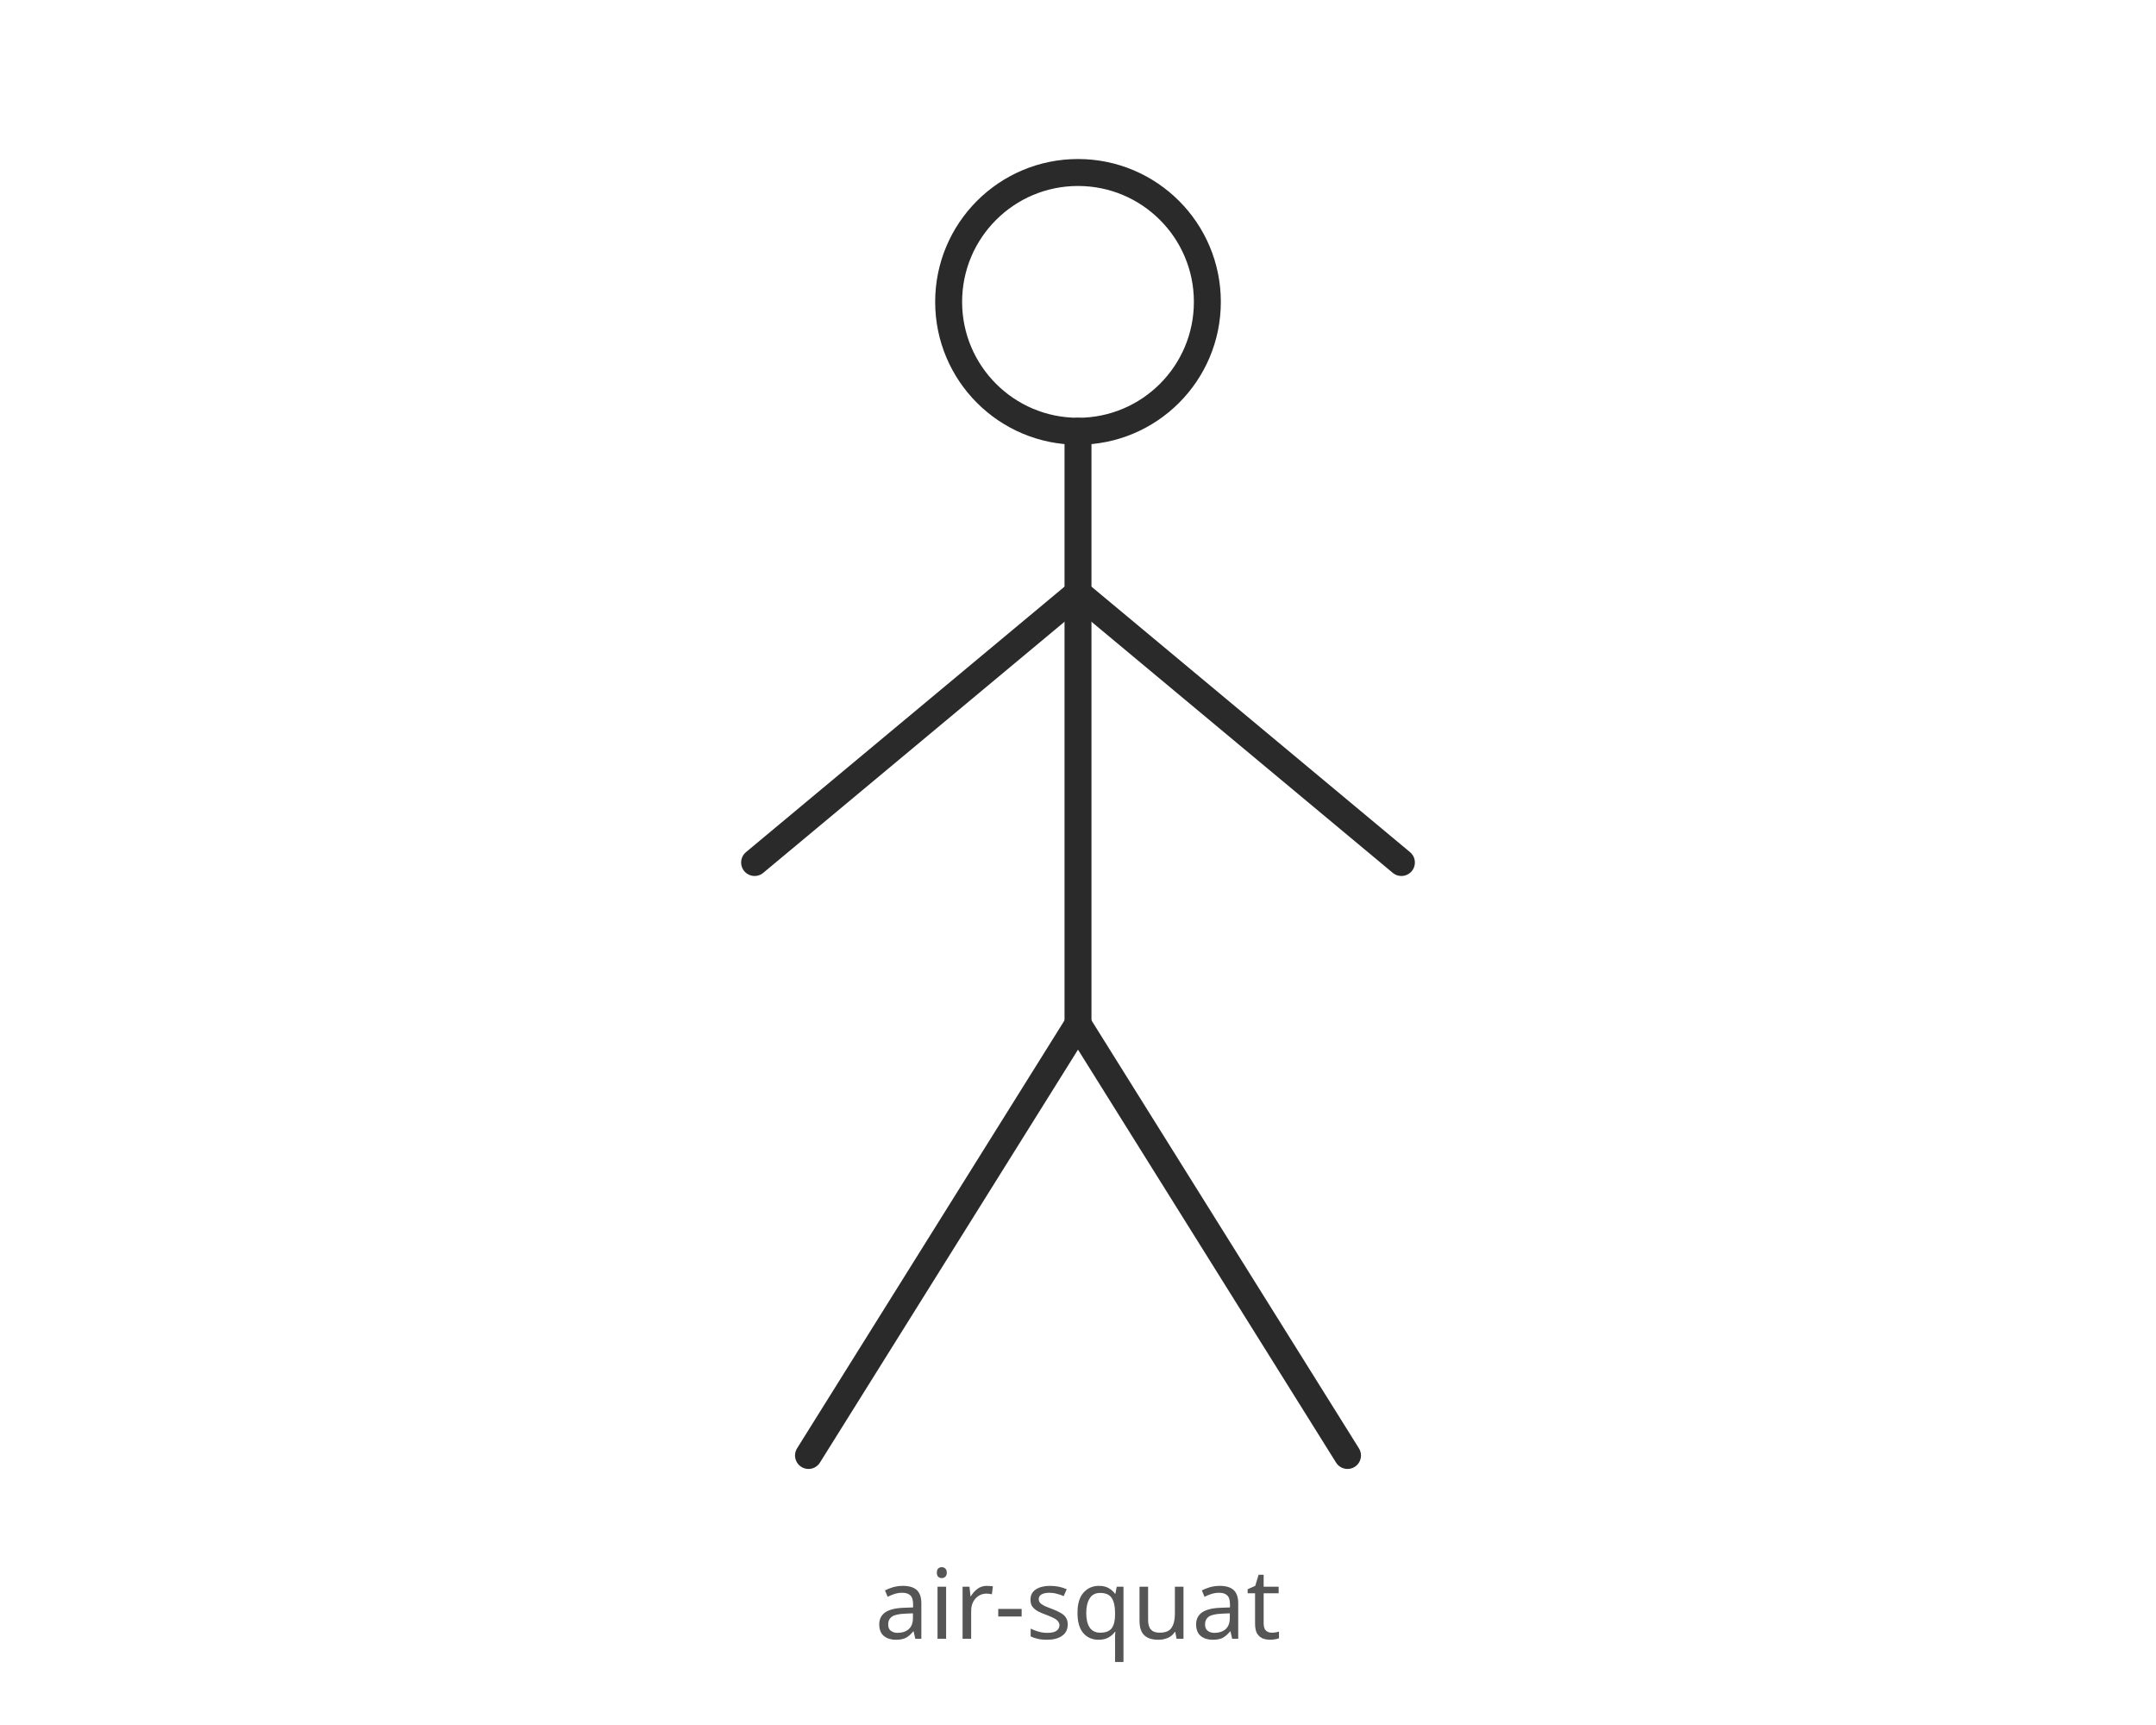
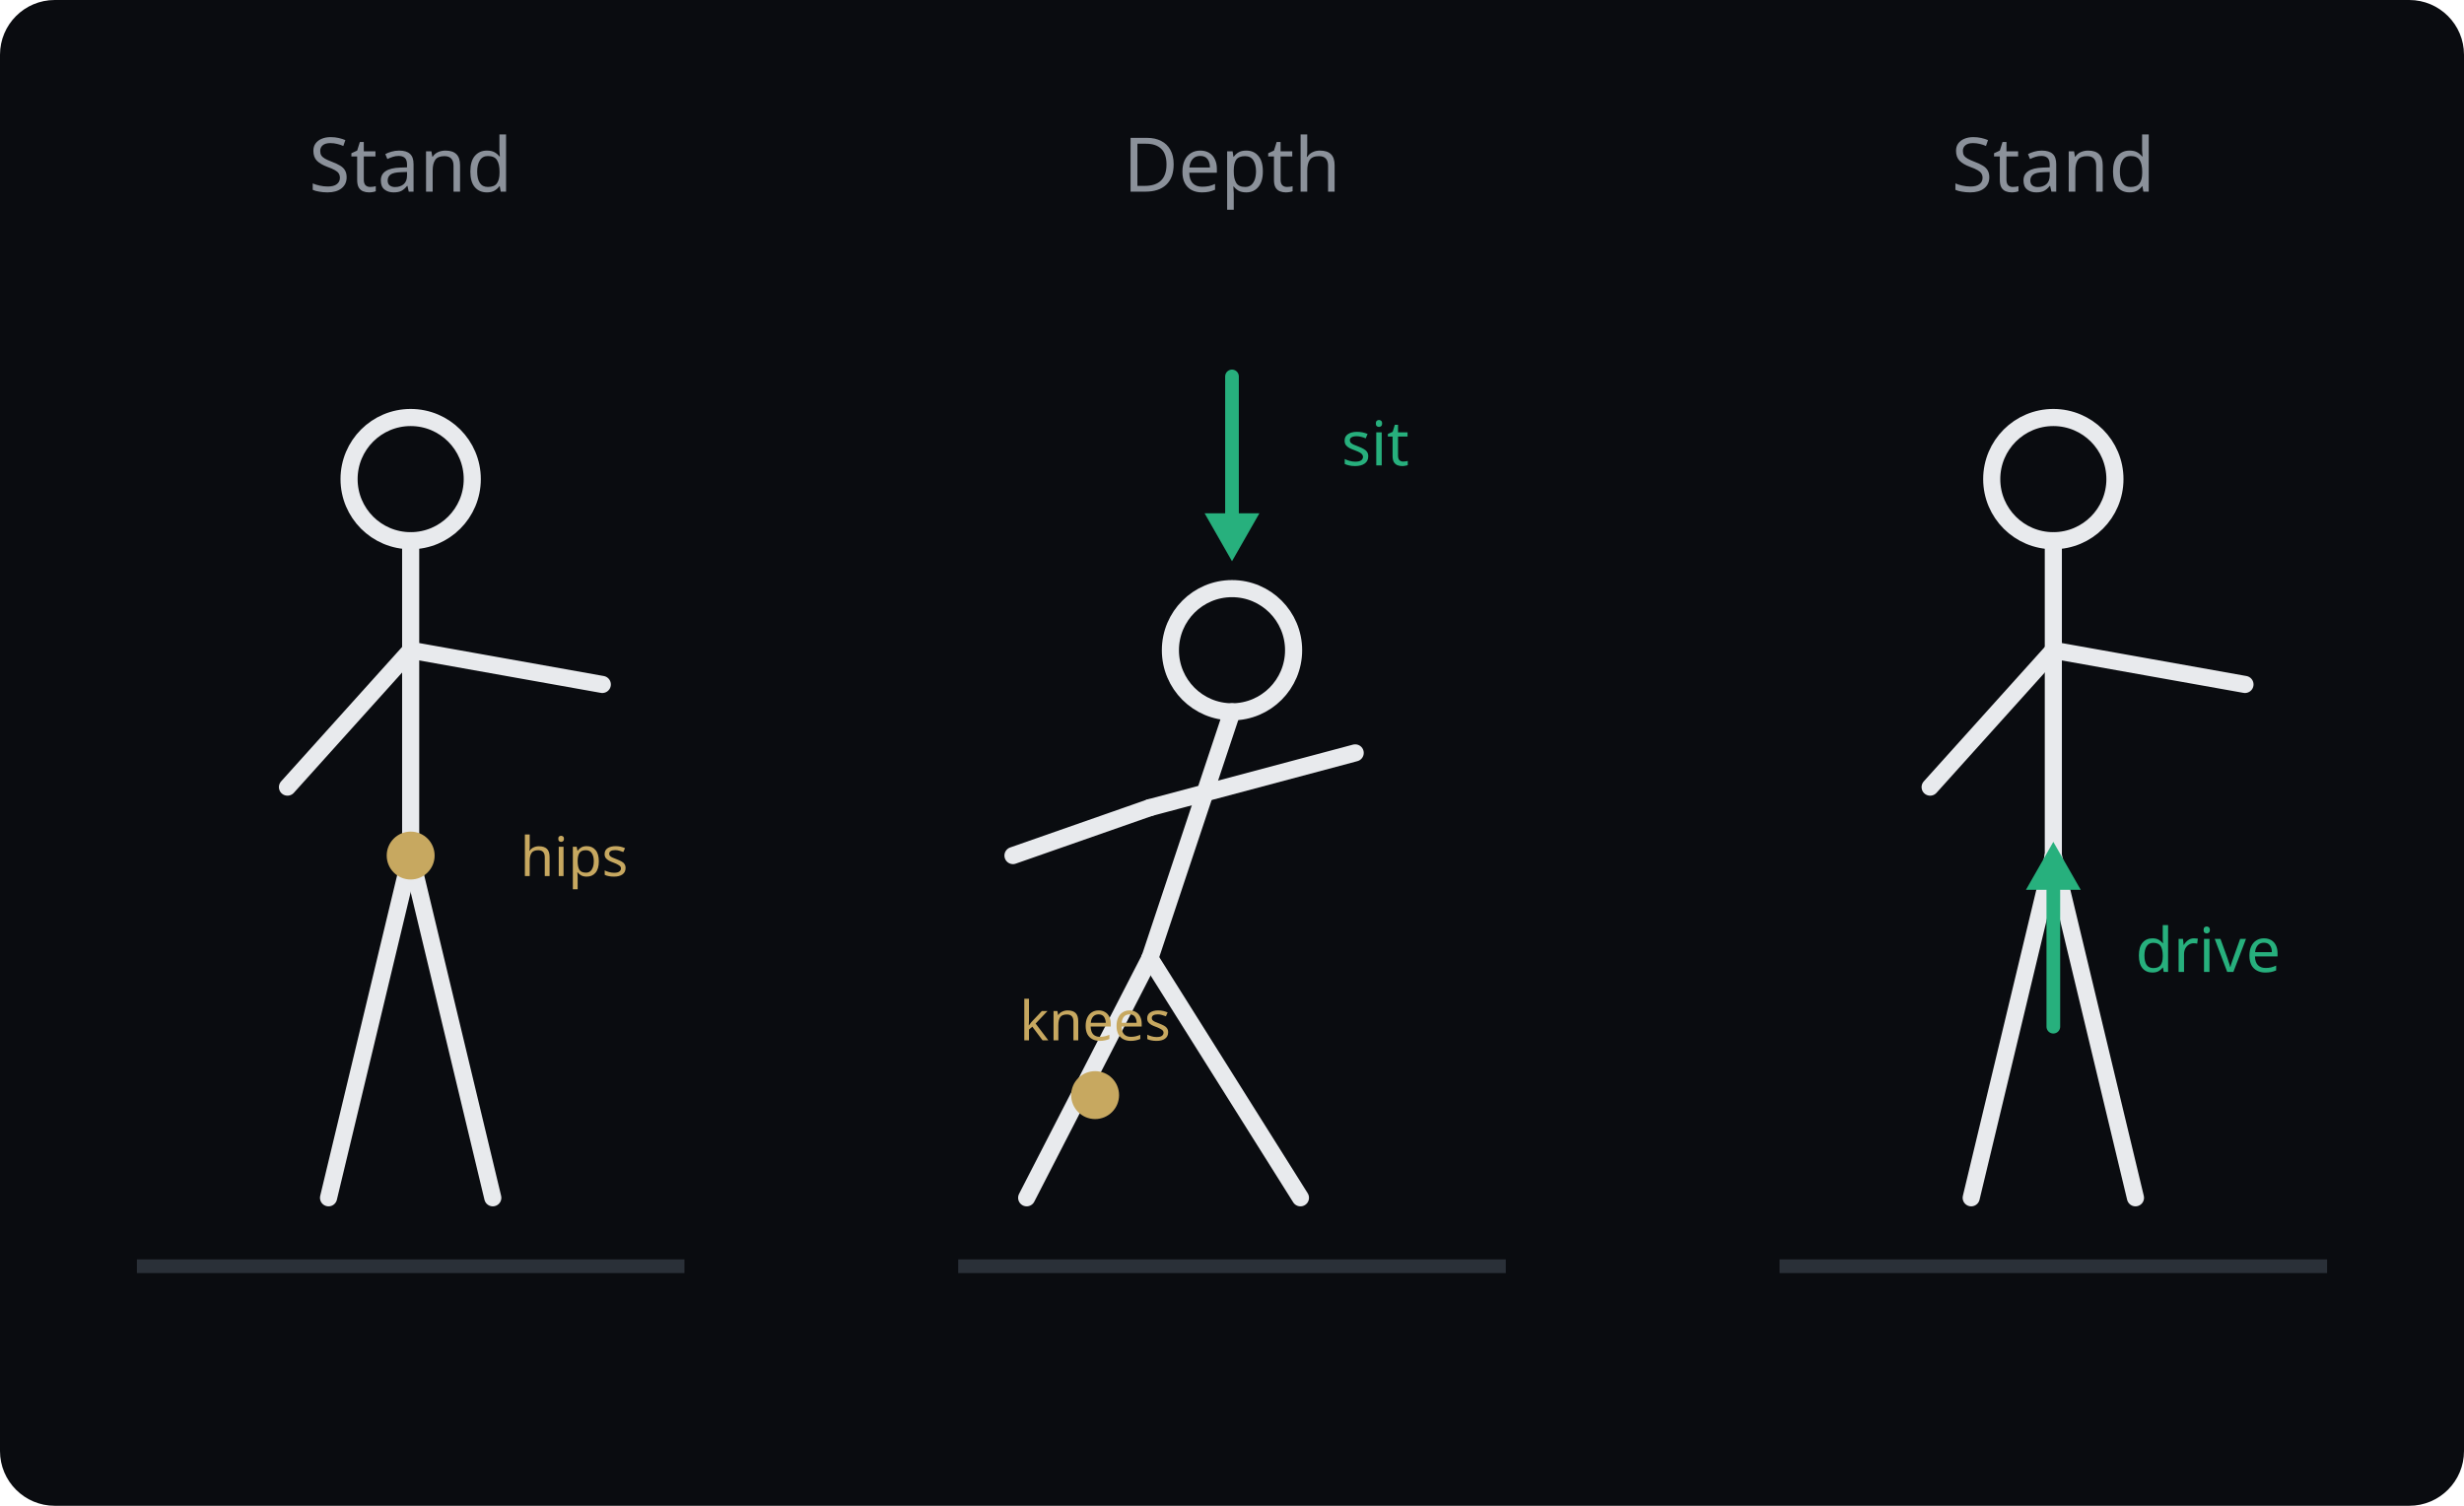
- <svg xmlns="http://www.w3.org/2000/svg" viewBox="0 0 200 160" fill="none" stroke="#2a2a2a" stroke-width="2.5" stroke-linecap="round" stroke-linejoin="round" role="img" aria-label="air-squat form diagram">
-   <circle cx="100" cy="28" r="12" />
-   <line x1="100" y1="40" x2="100" y2="95" />
-   <line x1="100" y1="55" x2="70" y2="80" />
-   <line x1="100" y1="55" x2="130" y2="80" />
-   <line x1="100" y1="95" x2="75" y2="135" />
-   <line x1="100" y1="95" x2="125" y2="135" />
-   <text x="100" y="152" text-anchor="middle" fill="#555" stroke="none" font-family="system-ui,sans-serif" font-size="9">air-squat</text>
+ <svg xmlns="http://www.w3.org/2000/svg" viewBox="0 0 360 220" fill="none" role="img" aria-label="Air squat form: stand, depth, stand">
+   <rect width="360" height="220" fill="#0a0c10" rx="8" />
+   <text x="60" y="28" text-anchor="middle" fill="#8b919a" font-family="system-ui,sans-serif" font-size="11">Stand</text>
+   <text x="180" y="28" text-anchor="middle" fill="#8b919a" font-family="system-ui,sans-serif" font-size="11">Depth</text>
+   <text x="300" y="28" text-anchor="middle" fill="#8b919a" font-family="system-ui,sans-serif" font-size="11">Stand</text>
+   <line x1="20" y1="185" x2="100" y2="185" stroke="#2a3038" stroke-width="2" />
+   <line x1="140" y1="185" x2="220" y2="185" stroke="#2a3038" stroke-width="2" />
+   <line x1="260" y1="185" x2="340" y2="185" stroke="#2a3038" stroke-width="2" />
+   <g stroke="#e8eaed" stroke-width="2.5" stroke-linecap="round" stroke-linejoin="round">
+     <circle cx="60" cy="70" r="9" />
+     <line x1="60" y1="79" x2="60" y2="125" />
+     <line x1="60" y1="95" x2="42" y2="115" />
+     <line x1="60" y1="95" x2="88" y2="100" />
+     <line x1="60" y1="125" x2="48" y2="175" />
+     <line x1="60" y1="125" x2="72" y2="175" />
+   </g>
+   <circle cx="60" cy="125" r="3.5" fill="#c7a860" />
+   <text x="76" y="128" fill="#c7a860" font-family="system-ui,sans-serif" font-size="8">hips</text>
+   <g stroke="#e8eaed" stroke-width="2.5" stroke-linecap="round" stroke-linejoin="round">
+     <circle cx="180" cy="95" r="9" />
+     <line x1="180" y1="104" x2="168" y2="140" />
+     <line x1="168" y1="118" x2="148" y2="125" />
+     <line x1="168" y1="118" x2="198" y2="110" />
+     <line x1="168" y1="140" x2="150" y2="175" />
+     <line x1="168" y1="140" x2="190" y2="175" />
+   </g>
+   <path d="M180 55 L180 75" stroke="#27b07d" stroke-width="2" stroke-linecap="round">
+     <animate attributeName="d" values="M180 55 L180 75; M180 70 L180 90; M180 55 L180 75" dur="2.8s" repeatCount="indefinite" />
+   </path>
+   <polygon points="176,75 180,82 184,75" fill="#27b07d">
+     <animateTransform attributeName="transform" type="translate" values="0 0; 0 15; 0 0" dur="2.8s" repeatCount="indefinite" />
+   </polygon>
+   <text x="196" y="68" fill="#27b07d" font-family="system-ui,sans-serif" font-size="9">sit</text>
+   <circle cx="160" cy="160" r="3.5" fill="#c7a860" />
+   <text x="160" y="152" text-anchor="middle" fill="#c7a860" font-family="system-ui,sans-serif" font-size="8">knees</text>
+   <g stroke="#e8eaed" stroke-width="2.5" stroke-linecap="round" stroke-linejoin="round">
+     <circle cx="300" cy="70" r="9" />
+     <line x1="300" y1="79" x2="300" y2="125" />
+     <line x1="300" y1="95" x2="282" y2="115" />
+     <line x1="300" y1="95" x2="328" y2="100" />
+     <line x1="300" y1="125" x2="288" y2="175" />
+     <line x1="300" y1="125" x2="312" y2="175" />
+   </g>
+   <path d="M300 150 L300 130" stroke="#27b07d" stroke-width="2" stroke-linecap="round" />
+   <polygon points="296,130 300,123 304,130" fill="#27b07d" />
+   <text x="312" y="142" fill="#27b07d" font-family="system-ui,sans-serif" font-size="9">drive</text>
</svg>
